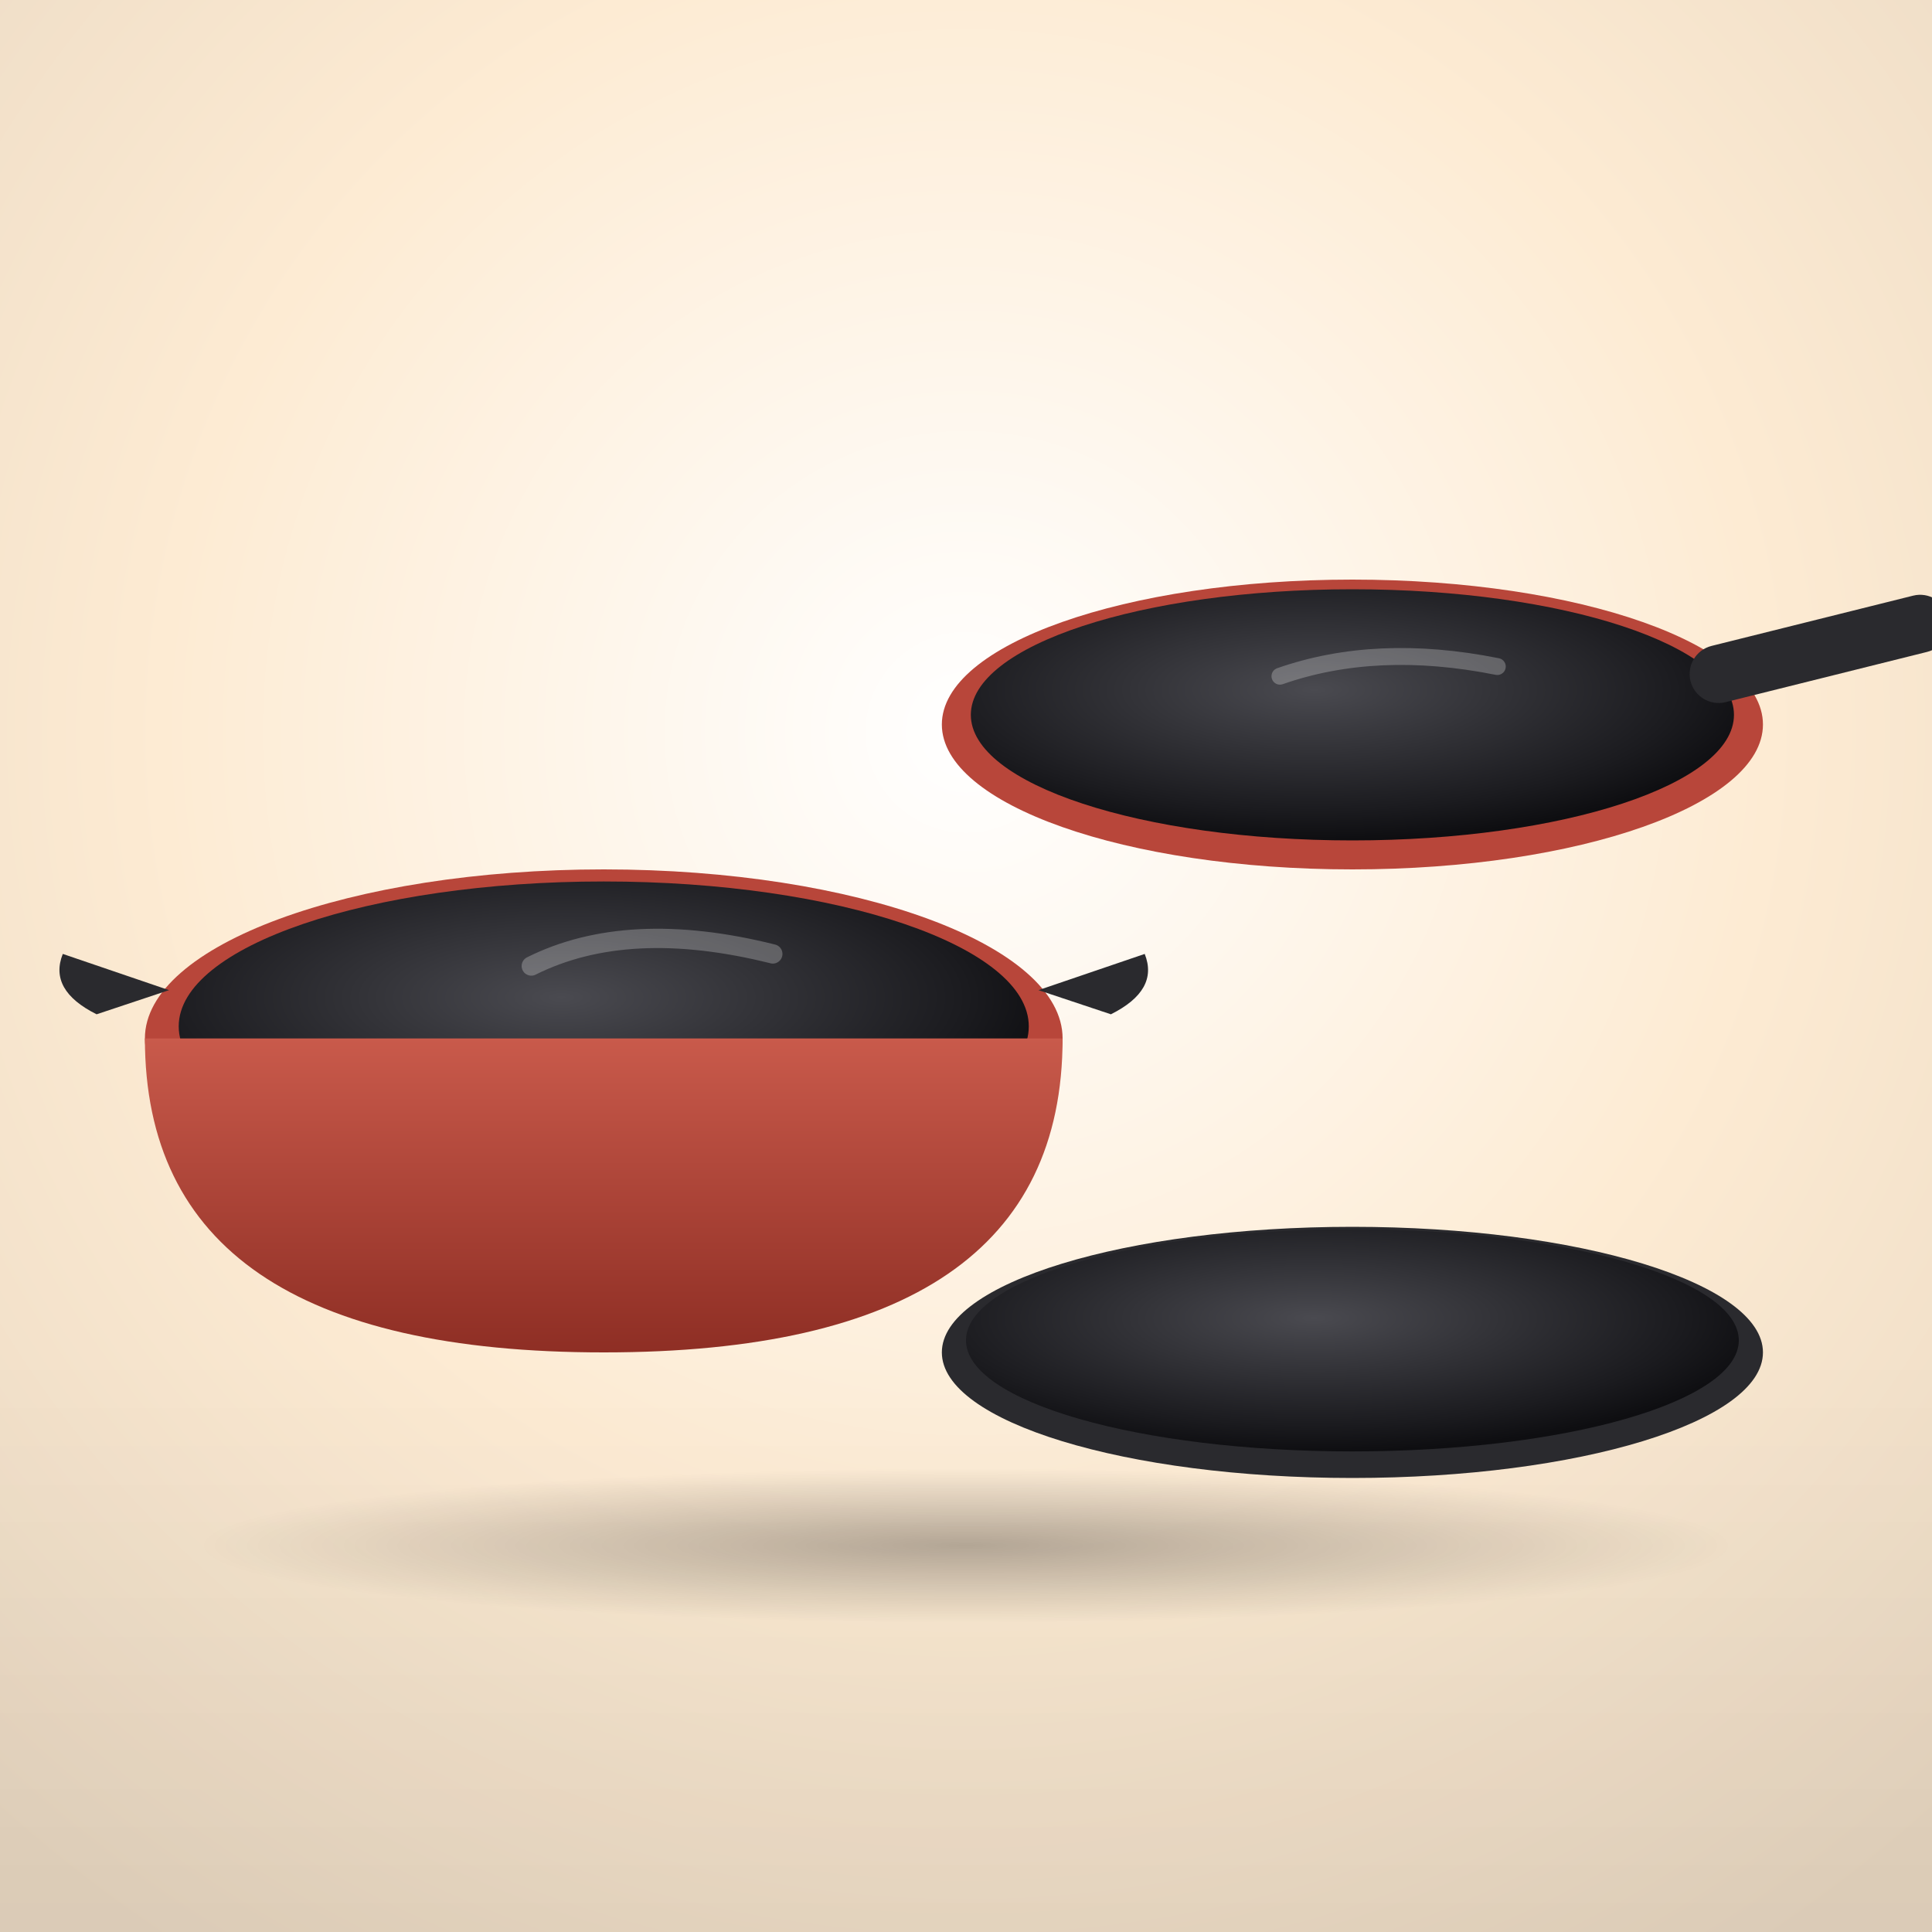
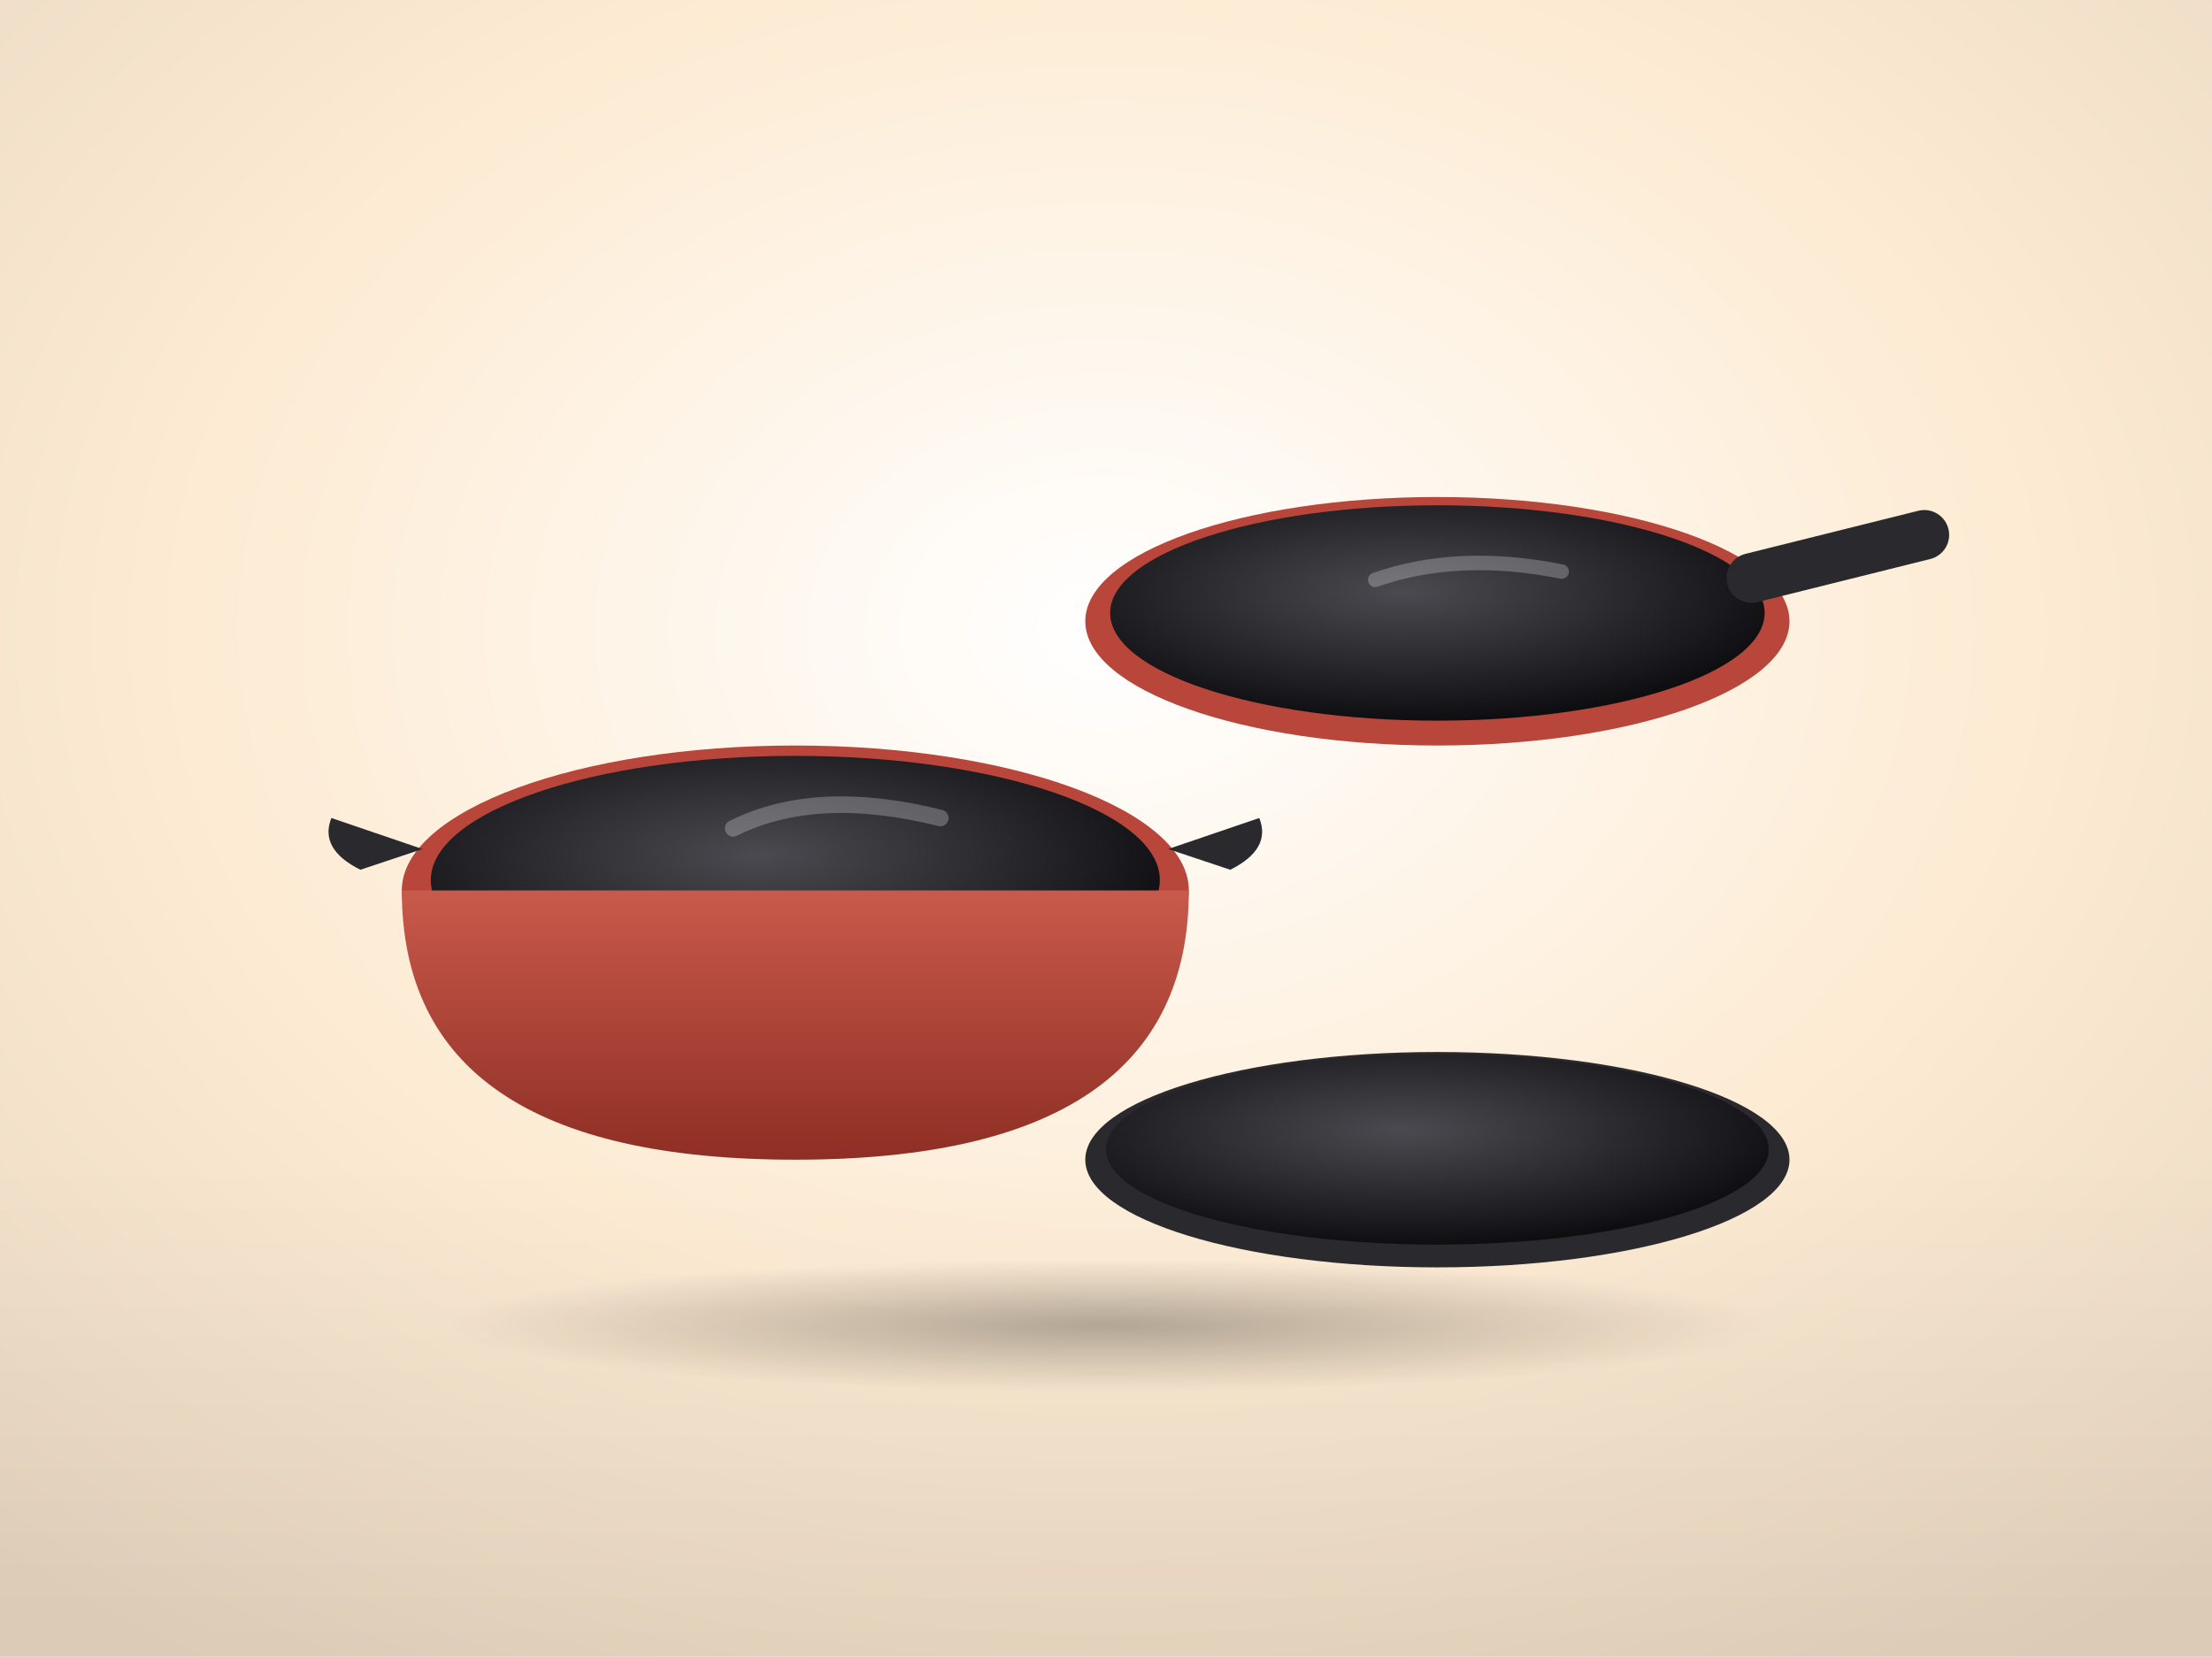
- <svg xmlns="http://www.w3.org/2000/svg" viewBox="0 0 800 800" width="800" height="800">
+ <svg xmlns="http://www.w3.org/2000/svg" viewBox="-134 0 1068 800" width="1068" height="800">
  <defs>
-     <radialGradient id="r90" cx="0.45" cy="0.4" r="0.6">
+     <radialGradient id="r91" cx="0.45" cy="0.4" r="0.6">
      <stop offset="0" stop-color="#4a4a50" stop-opacity="1" />
      <stop offset="0.8" stop-color="#1b1b1f" stop-opacity="1" />
      <stop offset="1" stop-color="#0e0e11" stop-opacity="1" />
    </radialGradient>
-     <radialGradient id="r91" cx="0.5" cy="0.5" r="0.5">
+     <radialGradient id="r92" cx="0.5" cy="0.5" r="0.5">
      <stop offset="0" stop-color="#000" stop-opacity="0.28" />
      <stop offset="1" stop-color="#000" stop-opacity="0" />
    </radialGradient>
-     <linearGradient id="l92" x1="0" y1="0" x2="0" y2="1">
+     <linearGradient id="l93" x1="0" y1="0" x2="0" y2="1">
      <stop offset="0" stop-color="#c95a4b" stop-opacity="1" />
      <stop offset="1" stop-color="#8e2e24" stop-opacity="1" />
    </linearGradient>
-     <radialGradient id="r93" cx="0.5" cy="0.38" r="0.75">
+     <radialGradient id="r94" cx="0.5" cy="0.38" r="0.75">
      <stop offset="0" stop-color="#ffffff" stop-opacity="1" />
      <stop offset="0.55" stop-color="#fdebd3" stop-opacity="1" />
      <stop offset="1" stop-color="#e9d8c2" stop-opacity="1" />
    </radialGradient>
-     <linearGradient id="l94" x1="0" y1="0" x2="0" y2="1">
+     <linearGradient id="l95" x1="0" y1="0" x2="0" y2="1">
      <stop offset="0" stop-color="#000" stop-opacity="0" />
      <stop offset="1" stop-color="#000" stop-opacity="0.06" />
    </linearGradient>
  </defs>
-   <rect width="800" height="800" fill="url(#r93)" />
-   <rect y="560" width="800" height="240" fill="url(#l94)" />
-   <ellipse cx="400" cy="640" rx="320" ry="32" fill="url(#r91)" />
+   <rect x="-134" width="1068" height="800" fill="url(#r94)" />
+   <rect x="-134" y="560" width="1068" height="240" fill="url(#l95)" />
+   <ellipse cx="400" cy="640" rx="320" ry="32" fill="url(#r92)" />
  <ellipse cx="250" cy="430" rx="190" ry="70" fill="#b8463a" />
-   <ellipse cx="250" cy="425" rx="176" ry="60" fill="url(#r90)" />
-   <path d="M60 430 Q60 560 250 560 Q440 560 440 430" fill="url(#l92)" />
+   <ellipse cx="250" cy="425" rx="176" ry="60" fill="url(#r91)" />
+   <path d="M60 430 Q60 560 250 560 Q440 560 440 430" fill="url(#l93)" />
  <path d="M40 420 Q20 410 26 395 L70 410 Z M460 420 Q480 410 474 395 L430 410 Z" fill="#2a2a2e" />
  <ellipse cx="560" cy="300" rx="170" ry="60" fill="#b8463a" />
-   <ellipse cx="560" cy="296" rx="158" ry="52" fill="url(#r90)" />
+   <ellipse cx="560" cy="296" rx="158" ry="52" fill="url(#r91)" />
  <rect x="700" y="270" width="110" height="24" rx="12" fill="#2a2a2e" transform="rotate(-14 700 282)" />
  <ellipse cx="560" cy="560" rx="170" ry="52" fill="#2a2a2e" />
-   <ellipse cx="560" cy="555" rx="160" ry="46" fill="url(#r90)" />
+   <ellipse cx="560" cy="555" rx="160" ry="46" fill="url(#r91)" />
  <path d="M220 400 Q260 380 320 395" stroke="#fff" stroke-opacity=".25" stroke-width="8" fill="none" stroke-linecap="round" />
  <path d="M530 280 Q570 266 620 276" stroke="#fff" stroke-opacity=".25" stroke-width="7" fill="none" stroke-linecap="round" />
</svg>
